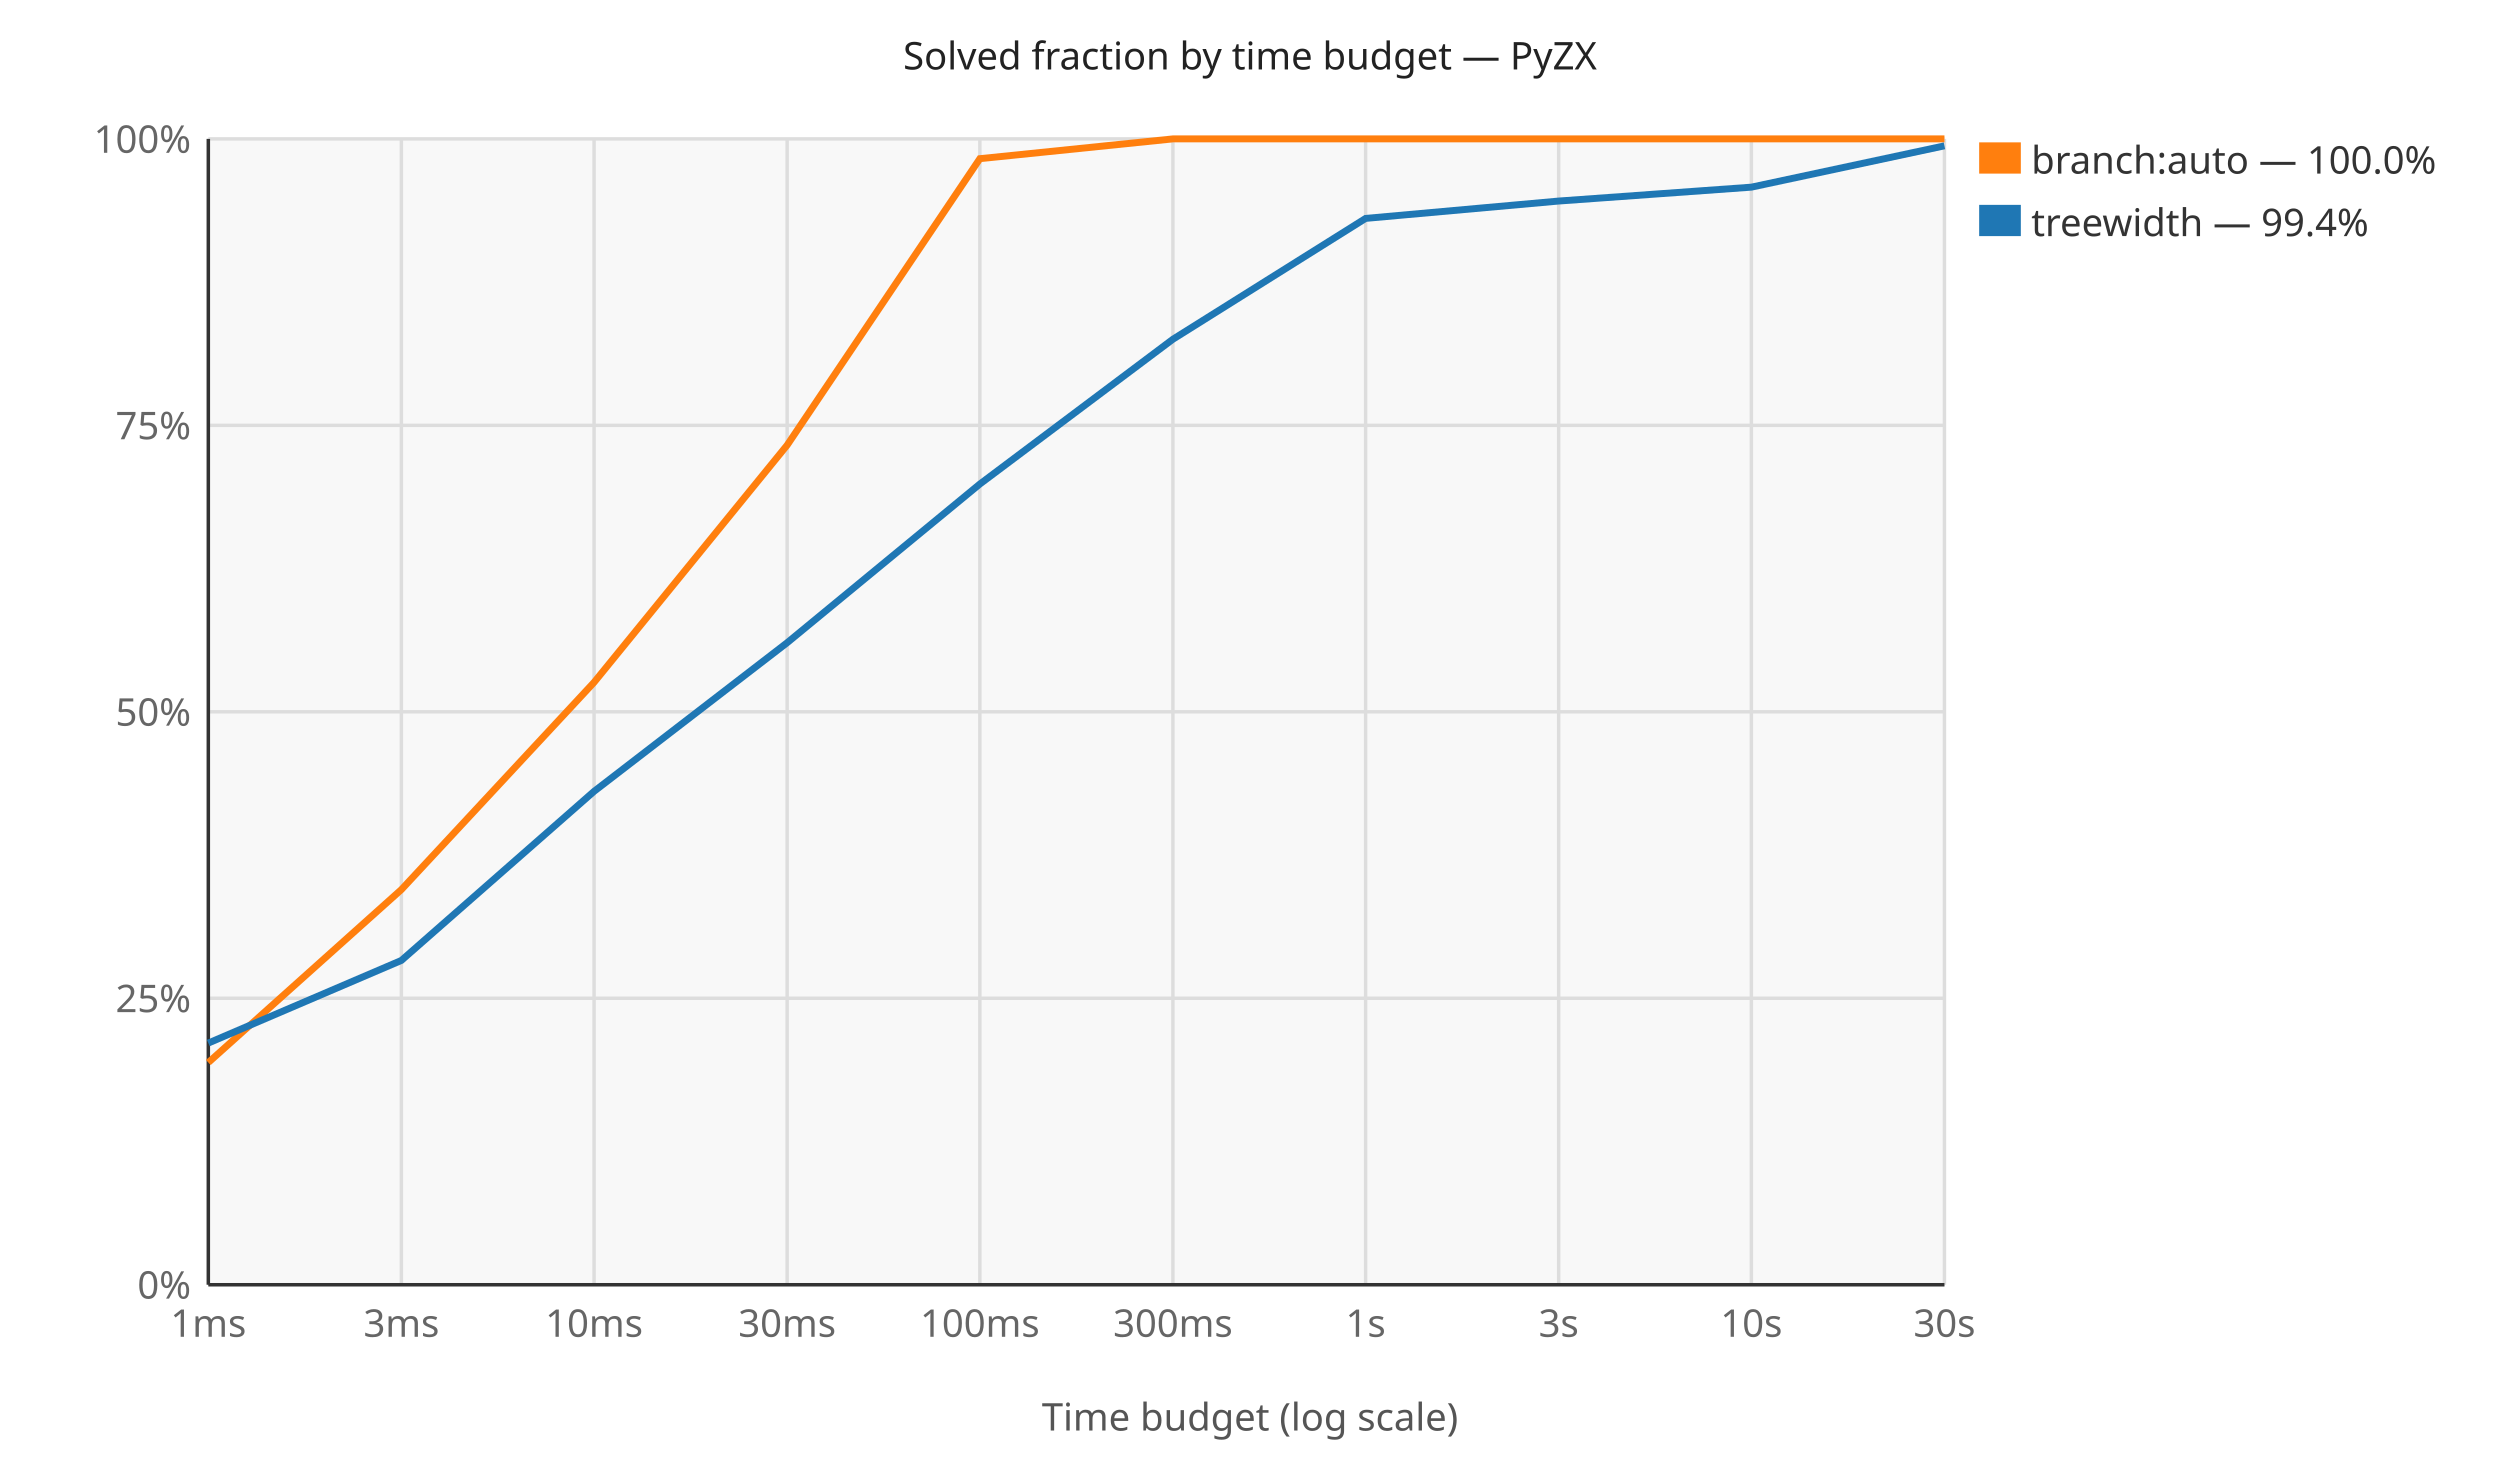
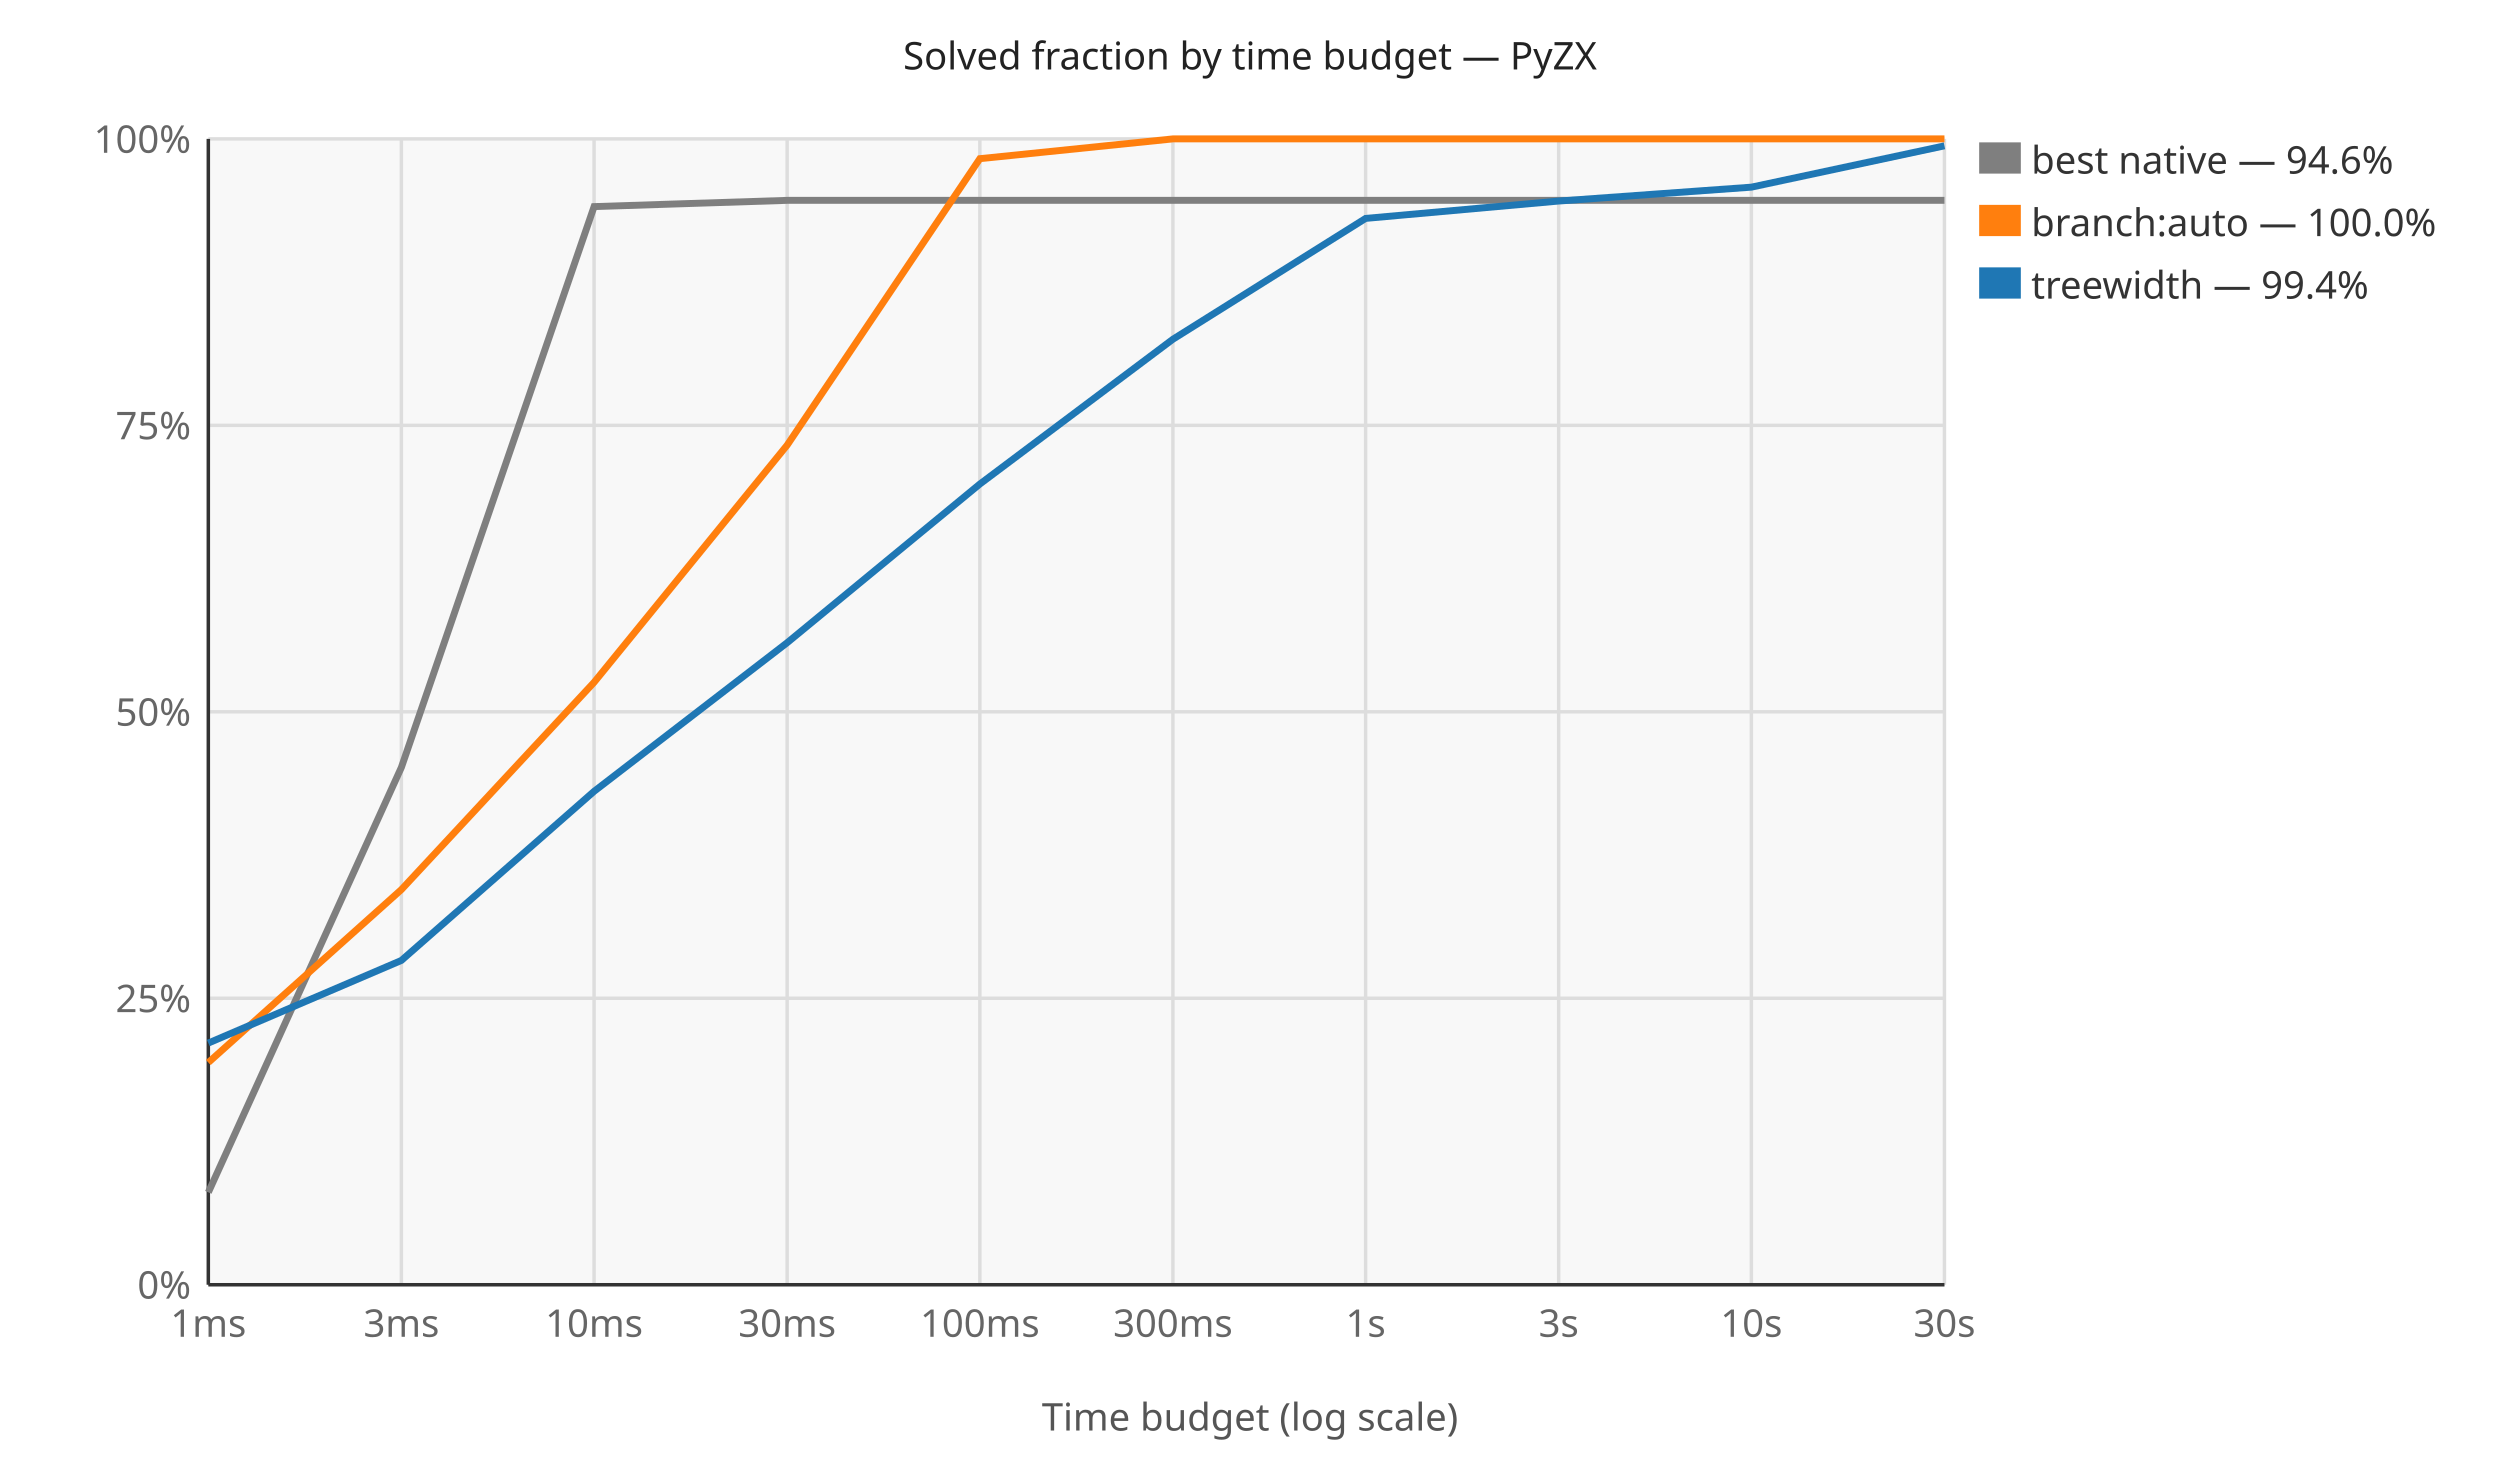
<svg xmlns="http://www.w3.org/2000/svg" width="720" height="420" viewBox="0 0 720 420">
  <style>text{font-family:sans-serif;font-size:11px;}</style>
  <rect x="60.0" y="40.0" width="500.0" height="330.0" fill="#f8f8f8" opacity="1.00" />
  <line x1="60.0" y1="370.0" x2="560.0" y2="370.0" stroke="#ddd" stroke-width="1.0" />
  <text x="55.0" y="374.0" text-anchor="end" fill="#666" font-size="10">0%</text>
  <line x1="60.0" y1="287.5" x2="560.0" y2="287.5" stroke="#ddd" stroke-width="1.0" />
  <text x="55.0" y="291.5" text-anchor="end" fill="#666" font-size="10">25%</text>
  <line x1="60.0" y1="205.0" x2="560.0" y2="205.0" stroke="#ddd" stroke-width="1.0" />
  <text x="55.0" y="209.0" text-anchor="end" fill="#666" font-size="10">50%</text>
  <line x1="60.0" y1="122.5" x2="560.0" y2="122.5" stroke="#ddd" stroke-width="1.0" />
  <text x="55.0" y="126.5" text-anchor="end" fill="#666" font-size="10">75%</text>
  <line x1="60.0" y1="40.0" x2="560.0" y2="40.0" stroke="#ddd" stroke-width="1.0" />
  <text x="55.0" y="44.0" text-anchor="end" fill="#666" font-size="10">100%</text>
  <line x1="60.0" y1="40.0" x2="60.0" y2="370.0" stroke="#ddd" stroke-width="1.0" />
  <text x="60.0" y="385.0" text-anchor="middle" fill="#666" font-size="10">1ms</text>
  <line x1="115.6" y1="40.0" x2="115.6" y2="370.0" stroke="#ddd" stroke-width="1.0" />
  <text x="115.6" y="385.0" text-anchor="middle" fill="#666" font-size="10">3ms</text>
  <line x1="171.1" y1="40.0" x2="171.1" y2="370.0" stroke="#ddd" stroke-width="1.0" />
  <text x="171.1" y="385.0" text-anchor="middle" fill="#666" font-size="10">10ms</text>
  <line x1="226.7" y1="40.0" x2="226.7" y2="370.0" stroke="#ddd" stroke-width="1.0" />
  <text x="226.7" y="385.0" text-anchor="middle" fill="#666" font-size="10">30ms</text>
  <line x1="282.2" y1="40.0" x2="282.2" y2="370.0" stroke="#ddd" stroke-width="1.0" />
  <text x="282.2" y="385.0" text-anchor="middle" fill="#666" font-size="10">100ms</text>
  <line x1="337.8" y1="40.0" x2="337.8" y2="370.0" stroke="#ddd" stroke-width="1.0" />
  <text x="337.8" y="385.0" text-anchor="middle" fill="#666" font-size="10">300ms</text>
  <line x1="393.3" y1="40.0" x2="393.3" y2="370.0" stroke="#ddd" stroke-width="1.0" />
  <text x="393.3" y="385.0" text-anchor="middle" fill="#666" font-size="10">1s</text>
  <line x1="448.9" y1="40.0" x2="448.9" y2="370.0" stroke="#ddd" stroke-width="1.0" />
  <text x="448.9" y="385.0" text-anchor="middle" fill="#666" font-size="10">3s</text>
  <line x1="504.4" y1="40.0" x2="504.4" y2="370.0" stroke="#ddd" stroke-width="1.0" />
  <text x="504.4" y="385.0" text-anchor="middle" fill="#666" font-size="10">10s</text>
  <line x1="560.0" y1="40.0" x2="560.0" y2="370.0" stroke="#ddd" stroke-width="1.0" />
  <text x="560.0" y="385.0" text-anchor="middle" fill="#666" font-size="10">30s</text>
  <line x1="60.0" y1="40.0" x2="60.0" y2="370.0" stroke="#333" stroke-width="1.0" />
  <line x1="60.0" y1="370.0" x2="560.0" y2="370.0" stroke="#333" stroke-width="1.0" />
+   <polyline points="60.0,343.4 115.6,221.0 171.1,59.5 226.7,57.7 282.2,57.7 337.8,57.7 393.3,57.7 448.9,57.7 504.4,57.7 560.0,57.7" stroke="#7f7f7f" stroke-width="2.0" fill="none" />
+   <rect x="570.0" y="41.0" width="12.0" height="9.0" fill="#7f7f7f" opacity="1.00" />
+   <text x="585.0" y="50.0" text-anchor="start" fill="#333" font-size="10">best native — 94.6%</text>
  <polyline points="60.0,306.0 115.6,256.2 171.1,196.5 226.7,128.2 282.2,45.7 337.8,40.0 393.3,40.0 448.9,40.0 504.4,40.0 560.0,40.0" stroke="#ff7f0e" stroke-width="2.0" fill="none" />
-   <rect x="570.0" y="41.0" width="12.0" height="9.0" fill="#ff7f0e" opacity="1.00" />
-   <text x="585.0" y="50.0" text-anchor="start" fill="#333" font-size="10">branch:auto — 100.0%</text>
+   <rect x="570.0" y="59.0" width="12.0" height="9.0" fill="#ff7f0e" opacity="1.00" />
+   <text x="585.0" y="68.0" text-anchor="start" fill="#333" font-size="10">branch:auto — 100.0%</text>
  <polyline points="60.0,300.4 115.6,276.6 171.1,227.9 226.7,185.1 282.2,139.4 337.8,97.7 393.3,62.9 448.9,57.9 504.4,53.9 560.0,42.0" stroke="#1f77b4" stroke-width="2.0" fill="none" />
-   <rect x="570.0" y="59.0" width="12.0" height="9.0" fill="#1f77b4" opacity="1.00" />
-   <text x="585.0" y="68.0" text-anchor="start" fill="#333" font-size="10">treewidth — 99.4%</text>
+   <rect x="570.0" y="77.0" width="12.0" height="9.0" fill="#1f77b4" opacity="1.00" />
+   <text x="585.0" y="86.0" text-anchor="start" fill="#333" font-size="10">treewidth — 99.4%</text>
  <text x="360.0" y="20.0" text-anchor="middle" fill="#222" font-size="13">Solved fraction by time budget — PyZX</text>
  <text x="360.0" y="412.0" text-anchor="middle" fill="#555" font-size="10">Time budget (log scale)</text>
</svg>
